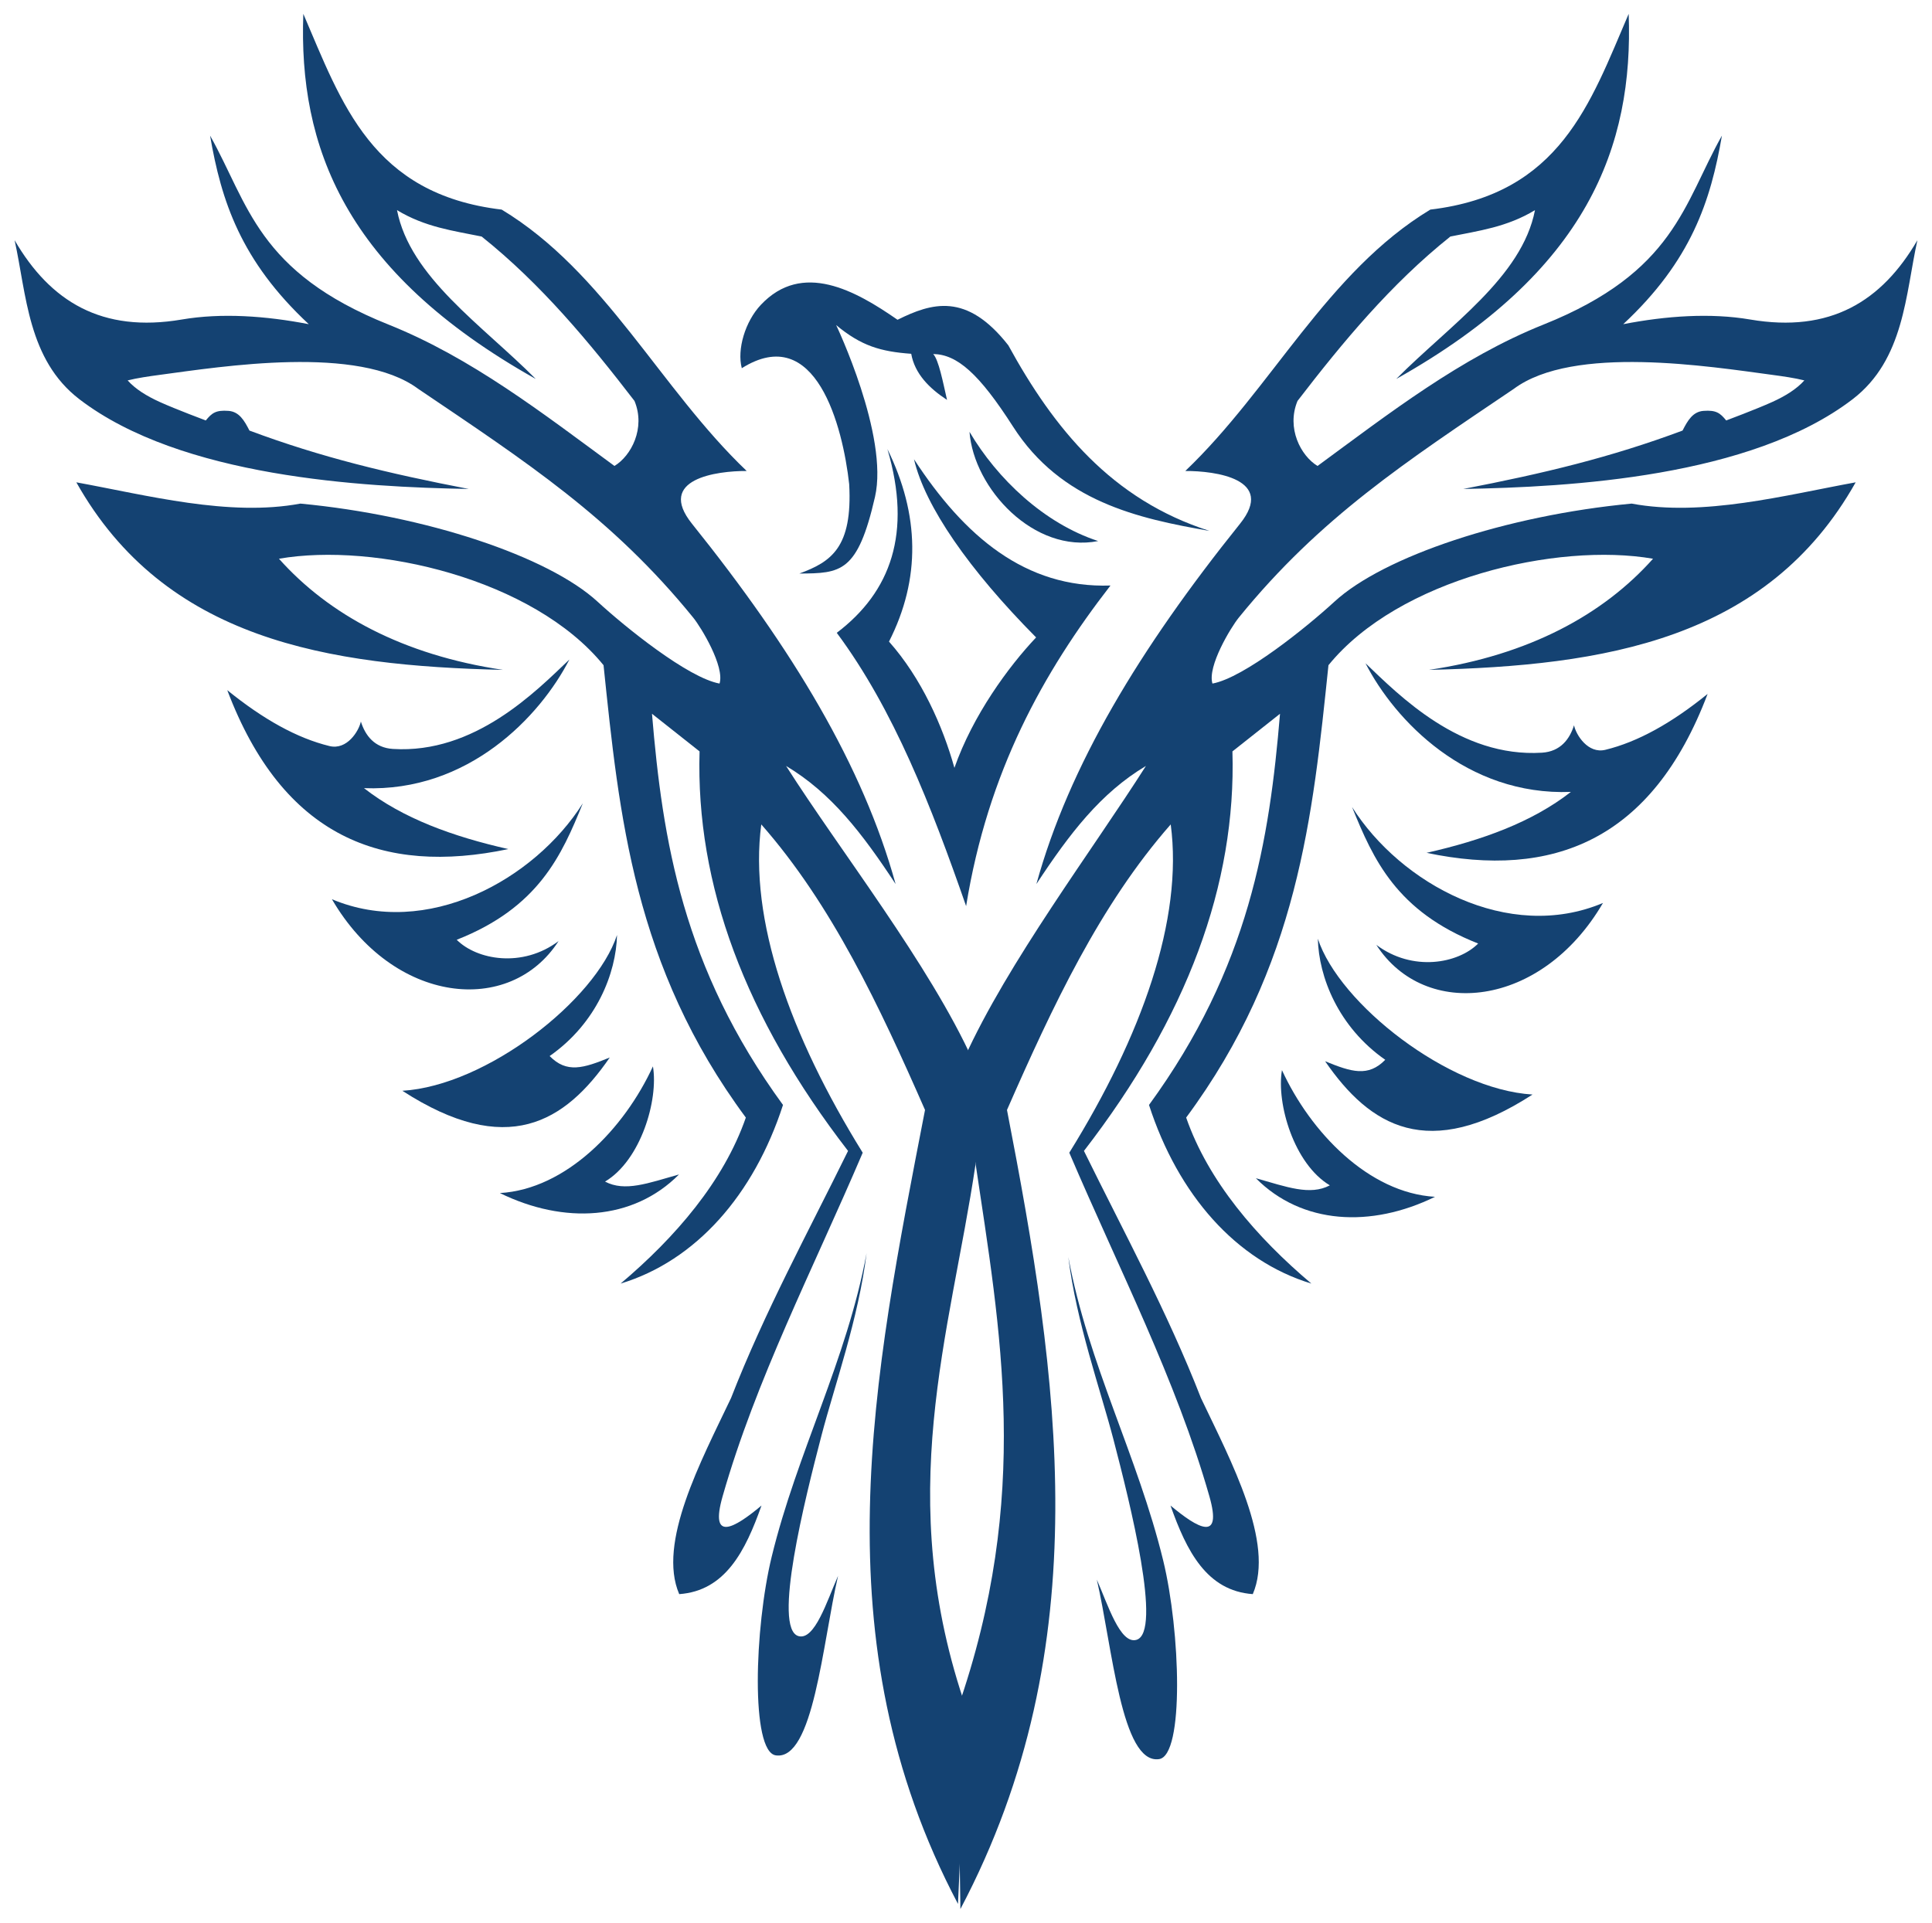
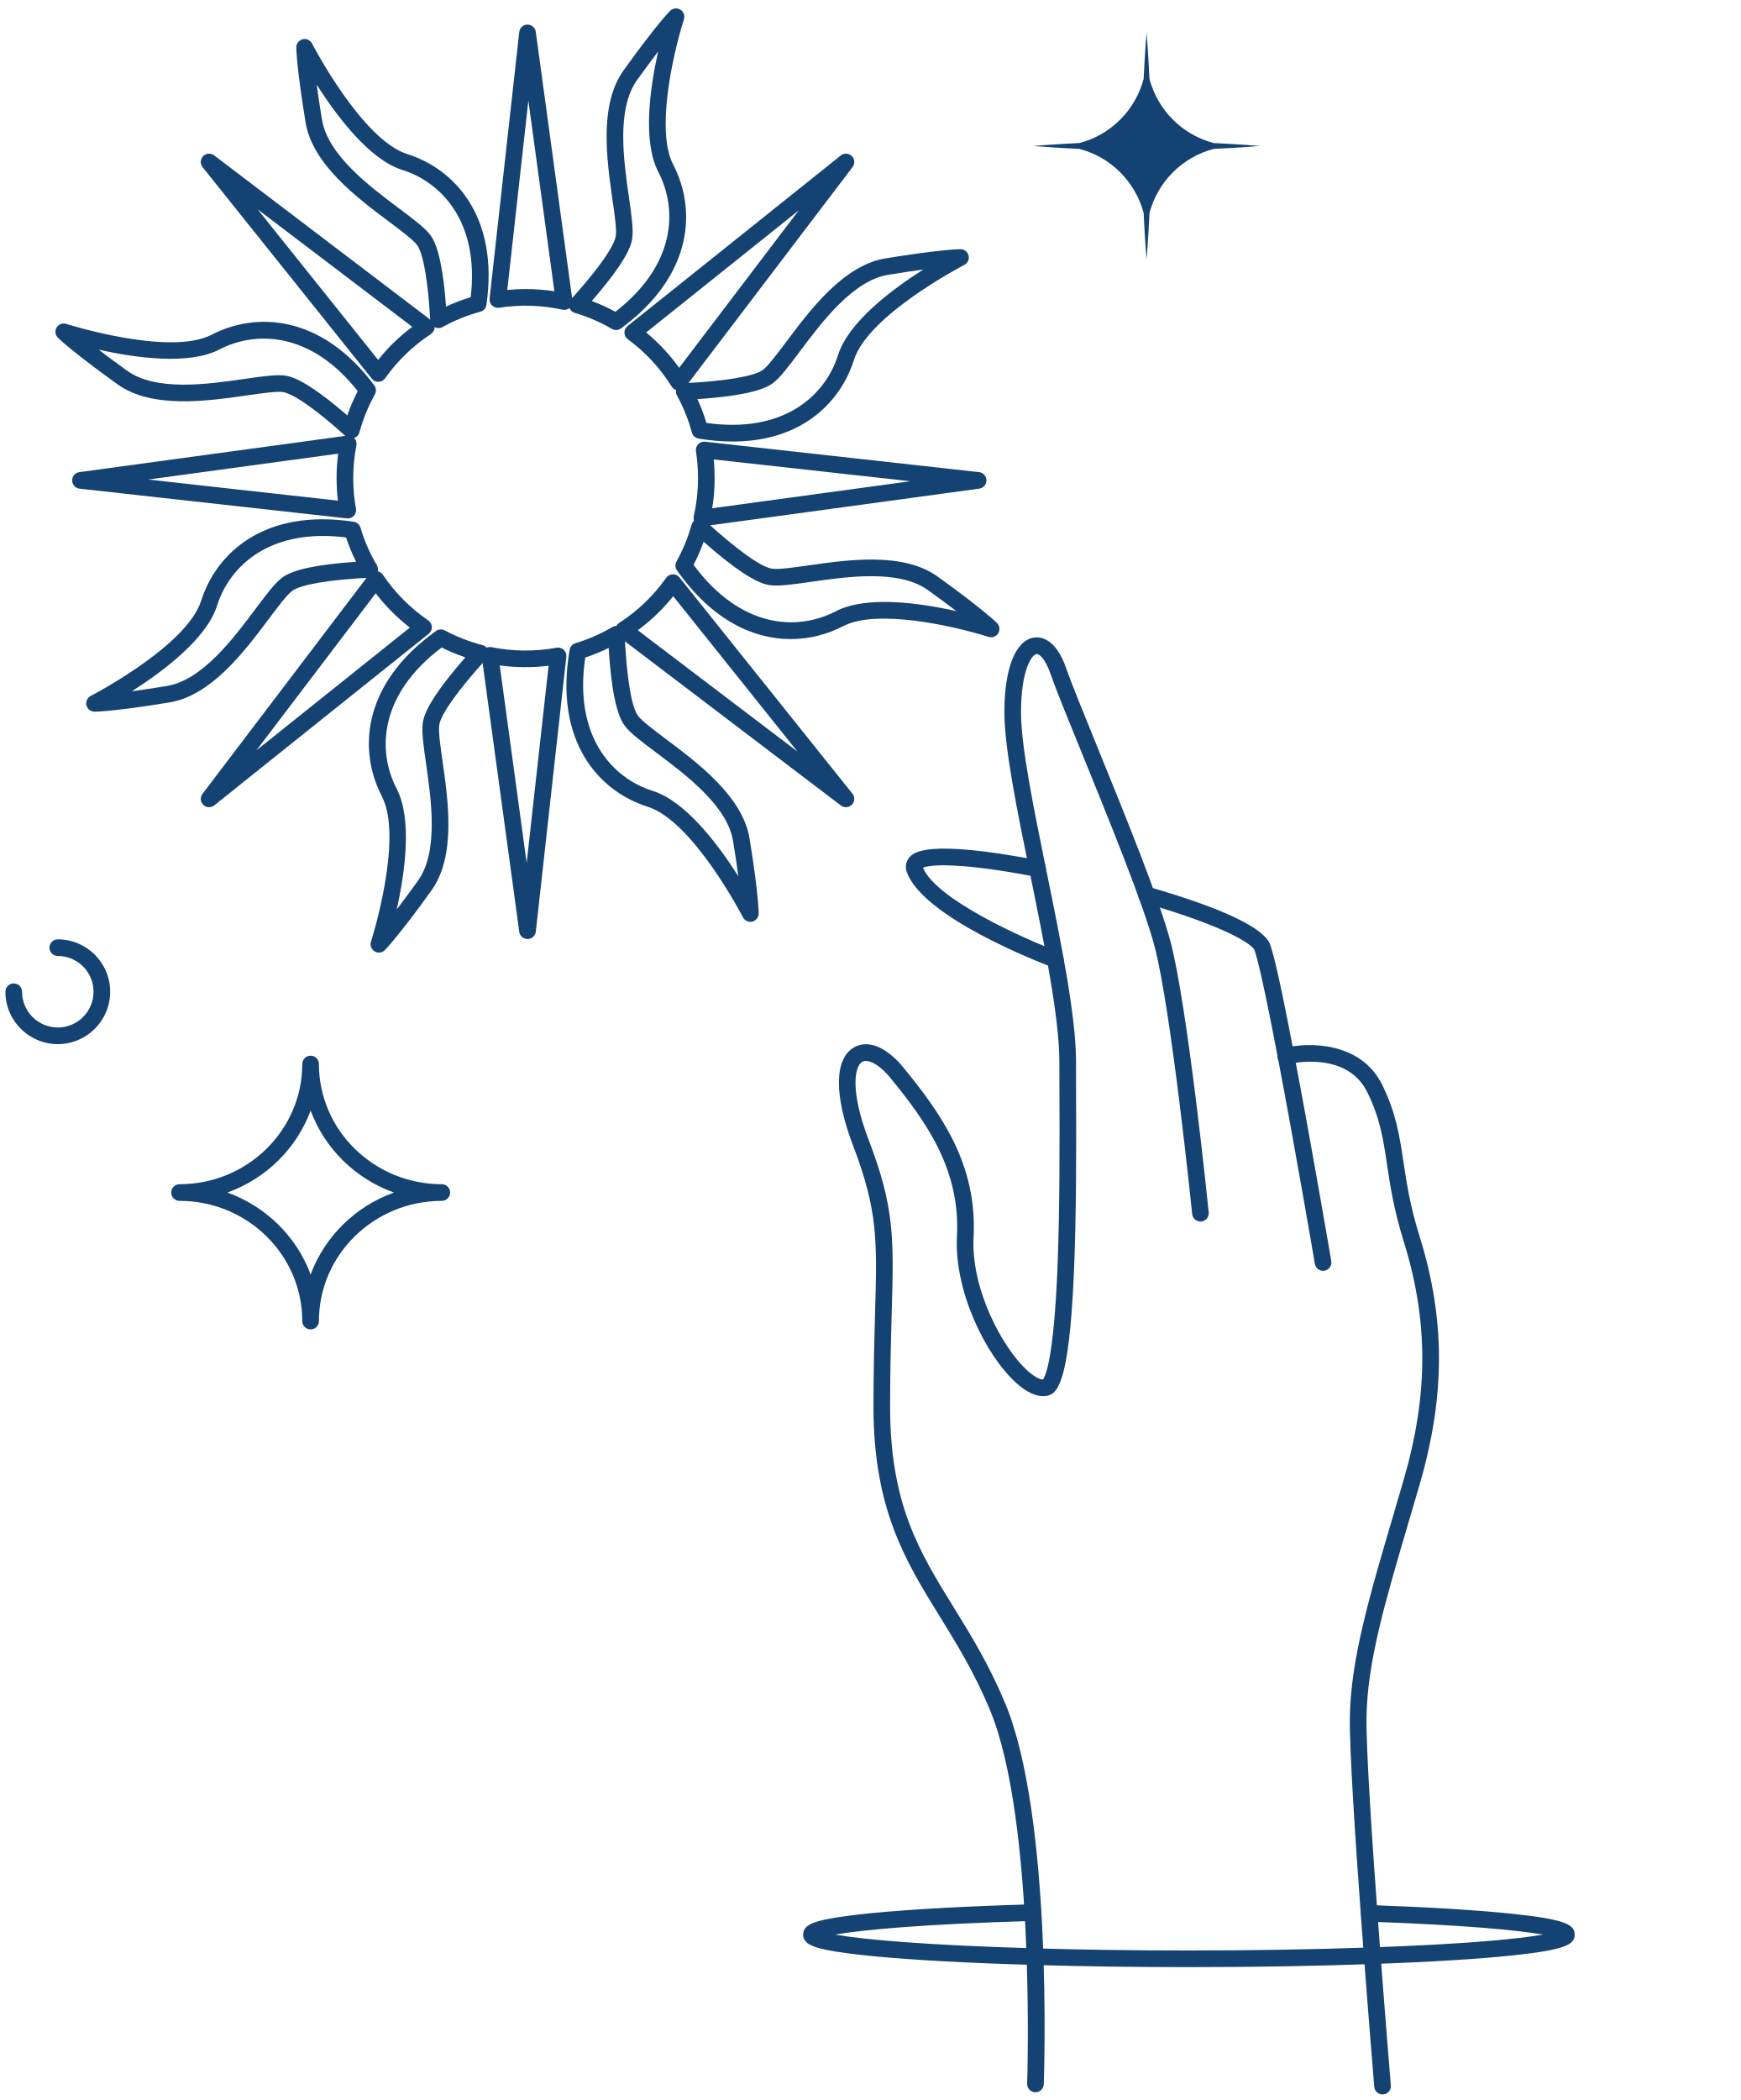
- <svg xmlns="http://www.w3.org/2000/svg" version="1.1" id="Layer_1" x="0px" y="0px" viewBox="-483.658 -571.689 1630.658 1623.45" enable-background="new -483.658 -571.689 1630.658 1623.45" xml:space="preserve">
-   <g>
-     <g id="layer1">
-       <g id="g6100">
-         <path id="path5097" fill="#144272" d="M-3.074-14.912c-28.324,27.019-79.985,79.806-148.948,75.511     c-15.61-0.972-23.39-11.437-27.051-23.132c-1.76,8.206-11.791,24.268-26.468,20.701     c-27.317-6.638-55.91-22.552-86.298-47.189c46.913,124.058,130.982,156.464,237.228,134.164     c-46.779-10.579-89.116-25.881-121.819-51.434C-88.461,97.097-27.833,33.397-3.074-14.912z" />
-         <path id="path5099" fill="#144272" d="M8.258,106.481c-40.972,64.813-131.934,114.703-211.774,80.986     c51.889,88.941,150.368,98.947,191.299,35.364c-30.604,22.968-69.058,15.842-85.962-1.115     C-29.187,194.525-9.683,150.764,8.258,106.481z" />
-         <path id="path5101" fill="#144272" d="M37.132,217.655C19.108,272.628-72.966,344.896-144.06,349.199     c88.126,57.024,137.185,26.925,175.066-28.105c-22.171,9.07-36.358,13.528-50.751-1.219     C20.019,292.071,36.393,249.799,37.132,217.655z" />
-         <path id="path5103" fill="#144272" d="M67.436,328.586c-24.079,52.448-73.176,103.691-129.186,106.962     c53.956,26.432,112.315,23.448,151.2-15.706c-26.056,7.332-45.626,14.885-62.437,6.018     C57.255,407.85,72.218,356.83,67.436,328.586z" />
-         <path id="path5109" fill="#144272" d="M324.913,1035.697c-117.493-222.659-71.507-444.977-27.831-670.316     c-38.36-87.367-78.5-173.114-138.196-241.064c-10.643,80.088,24.338,178.323,85.607,277.168     c-42.286,99.027-90.164,191.665-118.25,290.091c-11.085,38.846,9.475,27.307,32.816,7.789     c-13.564,38.382-30.522,71.999-69.442,74.782c-18.614-43.218,18.34-112.186,43.744-165.55     c28.389-72.848,64.925-139.755,98.759-208.631c-86.887-112.489-128.639-224.918-125.324-337.287L66.635,30.905     c8.91,106.604,25.893,214.214,110.58,330.259c-24.574,75.899-73.544,131.561-137.047,150.797     c46.258-39.085,87.015-86.402,105.681-140.142C51.27,244.088,38.991,117.003,25.749-10.091     c-59.245-72.958-192.898-103.96-273.957-89.887c42.016,47.151,104.584,81.25,189.118,93.831     C-206.892-9.595-344.379-31.379-419.235-164.491c59.852,10.92,128.905,29.233,189.105,17.963     c105.823,9.99,209.301,44.579,250.834,82.796C43.989-42.308,96.924,0.512,123.655,5.406     c4.485-14.389-15.5-47.402-22.243-55.703C32.727-134.867-39.675-181.876-130.697-243.406     c-50.261-37.376-165.203-18.901-218.706-11.726c-8.08,1.083-18.477,2.558-26.518,4.599     c6.539,7.308,16.006,13.191,27.225,18.27c13.55,6.133,38.734,15.542,38.734,15.542     c5.133-6.282,8.426-8.886,19.164-8.088c9.02,0.67,13.353,8.135,17.682,16.621     c60.654,22.641,117.195,36.203,185.092,49.303c-89.932-1.597-242.624-9.946-328.535-75.682     c-43.824-33.532-44.679-88.783-54.778-134.331c30.134,51.776,73.628,78.468,141.176,66.948     c33.434-5.702,70.916-3.071,107.119,3.955c-57.462-53.578-73.849-104.121-83.306-159.204     c32.454,57.677,39.739,115.155,150.642,159.54c69.909,27.979,130.383,75.077,190.664,119.347     c14.078-8.48,26.452-31.889,16.907-54.892C14.069-282.375-26.919-331.933-77.141-371.997     c-23.813-4.858-47.628-7.862-71.427-22.289c11.039,56.663,71.925,97.027,117.101,142.528     C-193.587-342.721-231.731-448.789-227.648-560c32.417,75.428,57.731,152.255,167.419,165.26     C26.983-342.02,73.462-243.766,146.578-174.063c-25.162-0.118-76.577,6.673-46.164,44.568     c84.878,105.759,144.295,204.338,171.842,304.153c-28.045-42.646-54.251-76.902-92.446-99.71     c44.885,70.703,121.134,167.776,157.683,248.671l2.186,87.925c-21.292,143.478-70.227,280.076-7.371,460.248     L324.913,1035.697z" />
-         <path id="path5111" fill="#144272" d="M247.749,486.37c-16.824,90.672-58.619,168.077-80.07,256.164     c-14.619,60.033-17.806,164.608,3.438,167.73c31.817,4.693,39.454-94.841,52.571-151.542     c-9.292,21.056-19.674,54.71-33.393,50.859c-22.078-6.196,5.377-115.614,19.455-169.547     C220.547,598.669,240.905,541.691,247.749,486.37z" />
-         <path id="path5113" fill="#144272" d="M190.985-87.469c27.012-9.895,45.011-22.092,42.094-75.457     c-5.413-48.841-28.137-137.204-90.643-97.91c-4.185-15.838,2.86-39.438,16.061-53.472     c34.969-37.179,79.787-12.153,115.384,12.586c28.844-14.258,58.237-23.429,93.483,21.535     c38.499,70.293,87.228,130.384,169.812,156.709c-60.549-10.519-125.302-24.814-165.811-88.066     c-28.666-44.76-47.206-60.971-67.387-61.26c4.668,4.946,8.23,23.655,11.675,38.724     c-15.007-9.792-27.239-22.114-30.222-38.922c-25.709-1.868-42.135-6.585-63.353-24.24     c0,0,44.593,93.5,32.785,145.052C240.168-88.033,225.937-87.71,190.985-87.469z" />
-         <path id="path5115" fill="#144272" d="M334.624-207.125c23.413,39.689,62.912,77.295,108.589,92.222     C389.082-104.258,338.267-159.139,334.624-207.125z" />
-         <path id="path5117" fill="#144272" d="M287.781-183.975c42.41,65.02,93.983,109.043,165.827,106.612     C396.852-4.103,350.144,79.712,331.769,193.288C302.474,109.165,270.793,27.468,222.591-37.436     c45.682-34.623,63.604-84.324,42.763-155.08c27.166,55.29,28.26,109.48,1.331,162.49     c27.389,30.872,45.359,71.318,55.21,106.598c15.589-44.462,45.684-85.513,68.95-110.113     C334.418-90.454,297.125-144.054,287.781-183.975z" />
-         <path id="path5119" fill="#144272" d="M326.954,1040c117.495-222.66,82.98-449.278,39.31-674.616     c38.36-87.367,78.495-173.118,138.195-241.065c10.64,80.084-24.342,178.323-85.606,277.169     c42.285,99.024,90.164,191.662,118.247,290.085c11.082,38.848-9.473,27.311-32.819,7.791     c13.57,38.386,30.523,72.004,69.444,74.781c18.616-43.215-18.339-112.184-43.743-165.545     c-28.386-72.848-64.925-139.758-98.76-208.635c86.886-112.488,128.643-224.916,125.325-337.285l40.161-31.774     c-8.912,106.601-25.892,214.214-110.581,330.257c24.573,75.902,73.547,131.565,137.047,150.801     c-46.256-39.086-87.018-86.404-105.68-140.148C612.072,244.09,624.355,117.004,637.595-10.091     c59.245-72.958,192.895-103.961,273.956-89.887C869.536-52.827,806.966-18.727,722.436-6.147     c147.8-3.447,285.289-25.232,360.142-158.344c-59.852,10.92-128.907,29.233-189.102,17.963     c-105.825,9.99-209.301,44.579-250.834,82.796C619.355-42.307,566.423,0.512,539.686,5.405     c-4.486-14.388,15.502-47.401,22.244-55.703c68.685-84.569,141.084-131.578,232.113-193.108     c50.261-37.377,165.202-18.901,218.702-11.726c8.081,1.084,18.477,2.558,26.519,4.599     c-6.537,7.308-16.004,13.191-27.225,18.27c-13.55,6.133-38.736,15.542-38.736,15.542     c-5.132-6.281-8.424-8.886-19.163-8.088c-9.018,0.67-13.352,8.135-17.679,16.621     c-60.657,22.641-117.198,36.203-185.091,49.303c89.933-1.596,242.621-9.946,328.531-75.682     c43.829-33.532,44.68-88.784,54.779-134.331c-30.134,51.776-73.626,78.468-141.177,66.948     c-33.432-5.702-70.915-3.071-107.118,3.955c57.464-53.578,73.85-104.121,83.304-159.204     c-32.449,57.677-39.739,115.155-150.637,159.54c-69.912,27.979-130.385,75.077-190.666,119.348     c-14.078-8.48-26.453-31.889-16.907-54.892c37.793-49.172,78.785-98.729,129.006-138.793     c23.814-4.858,47.629-7.862,71.43-22.288c-11.043,56.663-71.924,97.027-117.105,142.528     C856.93-342.721,895.072-448.789,890.989-560c-32.416,75.428-57.728,152.255-167.419,165.26     c-87.209,52.72-133.69,150.974-206.808,220.677c25.167-0.118,76.582,6.673,46.171,44.568     C478.053-23.736,418.636,74.843,391.088,174.659c28.043-42.648,54.252-76.903,92.447-99.711     c-44.884,70.705-116.749,165.89-153.295,246.785l9.202,86.938c21.294,143.479,47.813,282.499-15.041,462.669     L326.954,1040L326.954,1040z" />
-         <path id="path5121" fill="#144272" d="M668.85-11.742c28.324,27.019,79.985,79.806,148.948,75.511     c15.61-0.972,23.39-11.437,27.051-23.133c1.76,8.205,11.791,24.268,26.468,20.701     c27.317-6.638,55.91-22.552,86.298-47.189c-46.913,124.058-130.982,156.464-237.228,134.164     c46.779-10.579,89.116-25.881,121.819-51.434C754.237,100.267,693.609,36.567,668.85-11.742z" />
-         <path id="path5123" fill="#144272" d="M657.518,109.651c40.972,64.813,131.934,114.703,211.774,80.986     c-51.889,88.94-150.368,98.947-191.299,35.364c30.604,22.968,69.058,15.842,85.962-1.115     C694.962,197.694,675.459,153.934,657.518,109.651z" />
-         <path id="path5125" fill="#144272" d="M628.644,220.825c18.024,54.973,110.098,127.241,181.192,131.543     c-88.126,57.024-137.185,26.925-175.066-28.105c22.171,9.069,36.358,13.528,50.75-1.219     C645.757,295.241,629.383,252.969,628.644,220.825z" />
-         <path id="path5127" fill="#144272" d="M598.341,331.756c24.079,52.448,73.176,103.691,129.186,106.962     c-53.956,26.432-112.315,23.448-151.2-15.706c26.056,7.332,45.626,14.885,62.437,6.018     C608.521,411.02,593.558,360,598.341,331.756z" />
-         <path id="path5129" fill="#144272" d="M418.027,489.54c16.824,90.672,58.619,168.077,80.07,256.164     c14.62,60.033,17.807,164.608-3.438,167.731c-31.817,4.693-39.454-94.841-52.571-151.542     c9.291,21.056,19.674,54.71,33.393,50.859c22.078-6.196-5.377-115.614-19.455-169.547     C445.228,601.839,424.871,544.861,418.027,489.54z" />
+ <svg xmlns="http://www.w3.org/2000/svg" viewBox="0 0 796 960">
+   <g id="g10-copy">
+     <g id="g12">
+       <g id="g410">
+         <path id="path412" fill="#144272" stroke="none" d="M 554.935 68.071 C 567.703 67.476 575.994 66.728 575.994 66.728 C 575.994 66.728 567.703 65.992 554.935 65.396 C 540.602 61.645 529.312 50.362 525.563 36.026 C 524.968 23.261 524.24 14.985 524.24 14.985 C 524.24 14.985 523.49 23.261 522.917 36.026 C 519.146 50.362 507.878 61.645 493.544 65.396 C 480.777 65.992 472.485 66.728 472.485 66.728 C 472.485 66.728 480.777 67.476 493.544 68.071 C 507.878 71.811 519.146 83.106 522.917 97.428 C 523.49 110.207 524.24 118.485 524.24 118.485 C 524.24 118.485 524.968 110.207 525.563 97.428 C 529.312 83.106 540.602 71.811 554.935 68.071" />
+       </g>
+       <g id="g422">
+         <path id="path424" fill="#144272" stroke="none" d="M 240.317 132.138 C 244.765 132.138 249.172 132.48 253.478 133.14 L 241.585 45.979 L 231.945 132.544 C 234.742 132.276 237.54 132.138 240.317 132.138 Z M 257.966 141.67 C 257.684 141.67 257.403 141.632 257.121 141.57 C 247.944 139.515 237.982 139.173 228.222 140.68 C 227.035 140.859 225.868 140.479 225.002 139.668 C 224.157 138.843 223.714 137.678 223.855 136.499 L 237.419 14.618 C 237.62 12.704 239.23 11.259 241.142 11.233 C 243.034 11.233 244.704 12.615 244.966 14.517 L 261.729 137.348 C 261.89 138.577 261.447 139.819 260.522 140.668 C 259.817 141.314 258.891 141.67 257.966 141.67" />
+       </g>
+       <g id="g426">
+         <path id="path428" fill="#144272" stroke="none" d="M 117.786 95.678 L 172.892 164.535 C 177.412 158.845 182.623 153.786 188.485 149.401 Z M 172.971 174.55 C 171.827 174.55 170.721 174.019 170.011 173.117 L 92.642 76.425 C 91.438 74.929 91.556 72.774 92.878 71.392 C 94.221 70.022 96.392 69.858 97.911 71.025 L 197.228 146.497 C 198.215 147.245 198.768 148.424 198.728 149.653 C 198.689 150.897 198.037 152.024 197.011 152.709 C 188.761 158.134 181.735 164.928 176.07 172.941 C 175.399 173.916 174.274 174.512 173.09 174.538 C 173.05 174.55 173.011 174.55 172.971 174.55" />
+       </g>
+       <g id="g430">
+         <path id="path432" fill="#144272" stroke="none" d="M 67.741 219.22 L 154.502 228.866 C 154.092 225.481 153.897 222.032 153.897 218.56 C 153.897 214.783 154.131 211.03 154.619 207.38 Z M 159.011 237.003 C 158.874 237.003 158.737 236.992 158.601 236.978 L 36.374 223.389 C 34.461 223.174 33.017 221.578 32.997 219.651 C 32.958 217.736 34.364 216.101 36.296 215.835 L 158.698 199.141 C 159.909 198.975 161.138 199.42 161.977 200.306 C 162.836 201.206 163.188 202.449 162.953 203.665 C 161.977 208.445 161.509 213.464 161.509 218.56 C 161.509 223.315 161.919 228.003 162.758 232.504 C 162.973 233.695 162.622 234.913 161.802 235.787 C 161.08 236.56 160.065 237.003 159.011 237.003" />
+       </g>
+       <g id="g434">
+         <path id="path436" fill="#144272" stroke="none" d="M 171.779 271.218 L 117.228 343.028 L 187.385 286.899 C 181.546 282.361 176.317 277.113 171.779 271.218 Z M 95.605 369.002 C 94.638 369.002 93.691 368.633 92.961 367.924 C 91.58 366.581 91.422 364.425 92.587 362.903 L 168.82 262.535 C 169.57 261.558 170.734 260.976 171.957 261.026 C 173.18 261.065 174.305 261.685 175.015 262.699 C 180.618 270.977 187.622 278.013 195.81 283.616 C 196.796 284.3 197.408 285.415 197.447 286.618 C 197.487 287.824 196.974 288.978 196.007 289.726 L 97.973 368.165 C 97.282 368.723 96.454 369.002 95.605 369.002" />
+       </g>
+       <g id="g438">
+         <path id="path440" fill="#144272" stroke="none" d="M 228.497 304.192 L 240.803 394.497 L 250.836 304.343 C 243.296 305.268 235.735 305.194 228.497 304.192 Z M 241.184 429.266 C 239.294 429.266 237.666 427.872 237.424 425.984 L 220.253 300.085 C 220.092 298.868 220.514 297.638 221.419 296.801 C 222.324 295.953 223.571 295.597 224.777 295.85 C 234.187 297.778 244.442 297.929 254.475 296.103 C 255.641 295.888 256.868 296.244 257.753 297.069 C 258.637 297.879 259.06 299.071 258.939 300.262 L 244.985 425.882 C 244.763 427.796 243.155 429.242 241.245 429.266 C 241.224 429.266 241.205 429.266 241.184 429.266" />
+       </g>
+       <g id="g442">
+         <path id="path444" fill="#144272" stroke="none" d="M 291.614 288.113 L 364.632 343.584 L 307.803 272.547 C 303.097 278.441 297.68 283.651 291.614 288.113 Z M 386.804 369 C 385.988 369 385.172 368.747 384.482 368.226 L 282.85 290.991 C 281.867 290.244 281.302 289.064 281.344 287.822 C 281.386 286.58 282.034 285.44 283.08 284.768 C 291.53 279.328 298.767 272.384 304.603 264.155 C 305.293 263.181 306.402 262.585 307.594 262.547 C 308.744 262.495 309.936 263.04 310.669 263.978 L 389.753 362.825 C 390.966 364.323 390.861 366.477 389.502 367.845 C 388.77 368.606 387.787 369 386.804 369" />
+       </g>
+       <g id="g446">
+         <path id="path448" fill="#144272" stroke="none" d="M 326.343 210.029 C 326.62 212.856 326.748 215.721 326.748 218.56 C 326.748 223.2 326.386 227.826 325.641 232.351 L 416.25 219.993 Z M 320.894 240.641 C 319.83 240.641 318.809 240.198 318.085 239.398 C 317.233 238.487 316.914 237.206 317.191 235.99 C 318.489 230.322 319.149 224.467 319.149 218.56 C 319.149 214.465 318.83 210.334 318.213 206.289 C 318.042 205.123 318.404 203.931 319.234 203.082 C 320.043 202.22 321.192 201.803 322.384 201.928 L 447.646 215.834 C 449.561 216.038 451.009 217.634 451.03 219.561 C 451.051 221.476 449.646 223.111 447.752 223.377 L 321.405 240.603 C 321.235 240.628 321.065 240.641 320.894 240.641" />
+       </g>
+       <g id="g450">
+         <path id="path452" fill="#144272" stroke="none" d="M 295.441 151.981 C 301.172 156.698 306.213 162.109 310.521 168.131 L 365.176 96.208 Z M 310.312 178.486 C 310.25 178.486 310.187 178.486 310.145 178.486 C 308.89 178.424 307.74 177.752 307.091 176.687 C 301.841 168.258 295.085 160.981 287.053 155.087 C 286.091 154.391 285.526 153.274 285.506 152.096 C 285.464 150.916 286.008 149.789 286.928 149.053 L 384.419 71.083 C 385.925 69.878 388.079 69.993 389.46 71.324 C 390.84 72.667 390.987 74.823 389.836 76.344 L 313.345 176.978 C 312.613 177.93 311.505 178.486 310.312 178.486" />
+       </g>
+       <g id="g454">
+         <path id="path456" fill="#144272" stroke="none" d="M 218.633 138.84 L 218.653 138.84 Z M 144.797 38.687 C 145.374 43.021 146.171 48.319 147.227 54.709 C 149.876 70.859 168.798 85.042 182.621 95.398 C 189.174 100.304 194.353 104.184 196.843 107.53 C 200.349 112.297 202.719 123.248 203.934 140.158 C 207.559 138.459 211.323 137.027 215.207 135.862 C 219.291 101.547 201.882 83.318 183.916 77.679 C 168.838 72.924 153.919 53.022 144.797 38.687 Z M 200.488 149.996 C 199.87 149.996 199.233 149.83 198.656 149.514 C 197.5 148.88 196.763 147.701 196.704 146.383 C 195.767 128.711 193.536 115.884 190.728 112.055 C 188.915 109.61 183.637 105.666 178.06 101.483 C 163.201 90.355 142.845 75.117 139.718 55.95 C 135.535 30.572 135.475 21.991 135.475 21.637 C 135.475 19.888 136.69 18.352 138.403 17.948 C 140.096 17.53 141.869 18.341 142.665 19.9 C 142.904 20.344 165.511 63.899 186.207 70.426 C 207.559 77.133 228.294 98.77 222.398 139.385 C 222.179 140.881 221.103 142.11 219.629 142.503 C 213.554 144.138 207.738 146.496 202.36 149.5 C 201.783 149.83 201.145 149.996 200.488 149.996" />
+       </g>
+       <g id="g458">
+         <path id="path460" fill="#144272" stroke="none" d="M 127.546 171.534 C 128.661 171.534 129.699 171.596 130.599 171.735 C 136.393 172.598 145.866 178.707 158.785 189.901 C 160.116 186.086 161.721 182.371 163.561 178.797 C 142.206 151.696 117.015 151.075 100.299 159.758 C 86.284 167.059 61.68 163.547 45.101 159.846 C 48.585 162.508 52.872 165.703 58.137 169.48 C 71.408 179.024 94.818 175.665 111.926 173.207 C 118.268 172.295 123.552 171.534 127.546 171.534 Z M 160.664 200.448 C 159.744 200.448 158.824 200.105 158.12 199.471 C 138.996 182.232 131.715 179.596 129.483 179.253 C 126.449 178.809 119.931 179.749 113.002 180.737 C 94.642 183.374 69.451 186.985 53.694 175.654 C 32.809 160.645 26.702 154.636 26.467 154.383 C 25.214 153.14 24.98 151.214 25.9 149.717 C 26.8 148.209 28.62 147.524 30.304 148.071 C 30.773 148.223 77.554 163.027 96.795 153.001 C 116.643 142.696 146.61 143.367 171.136 176.161 C 172.017 177.351 172.134 178.973 171.41 180.279 C 168.376 185.73 166.008 191.575 164.324 197.647 C 163.992 198.913 162.993 199.915 161.721 200.295 C 161.388 200.397 161.016 200.448 160.664 200.448" />
+       </g>
+       <g id="g462">
+         <path id="path464" fill="#144272" stroke="none" d="M 147.667 245.008 C 119.63 245.008 104.339 260.687 99.229 276.9 C 94.471 291.984 74.598 306.891 60.266 316.019 C 64.593 315.435 69.88 314.648 76.262 313.597 C 92.415 310.96 106.59 292.035 116.928 278.231 C 121.862 271.653 125.758 266.455 129.126 263.97 C 133.942 260.383 145.259 257.987 162.802 256.822 C 161.039 253.258 159.512 249.544 158.24 245.705 C 154.539 245.235 151.015 245.008 147.667 245.008 Z M 43.233 325.334 C 41.47 325.334 39.943 324.13 39.532 322.419 C 39.121 320.722 39.924 318.946 41.49 318.147 C 41.94 317.92 85.445 295.306 91.984 274.619 C 98.778 253.068 120.668 232.254 161.725 238.517 C 163.193 238.733 164.387 239.784 164.818 241.192 C 166.62 247.263 169.126 253.031 172.297 258.343 C 172.983 259.482 173.002 260.902 172.376 262.083 C 171.73 263.261 170.535 264.021 169.204 264.086 C 150.839 264.947 137.545 267.191 133.648 270.081 C 131.162 271.905 127.207 277.192 123.017 282.793 C 111.896 297.638 96.664 317.971 77.496 321.102 C 52.121 325.284 43.585 325.334 43.233 325.334" />
+       </g>
+       <g id="g466">
+         <path id="path468" fill="#144272" stroke="none" d="M 197.092 330.794 L 197.092 330.794 Z M 201.925 296.009 C 173.304 317.597 172.429 343.354 181.339 360.505 C 188.639 374.525 185.099 399.168 181.399 415.748 C 184.064 412.262 187.286 407.952 191.065 402.667 C 200.592 389.406 197.231 366.032 194.785 348.971 C 193.631 340.806 192.696 334.368 193.333 330.223 C 194.248 324.15 200.791 314.174 212.785 300.51 C 209.046 299.255 205.426 297.745 201.925 296.009 Z M 173.244 435.471 C 172.568 435.471 171.892 435.282 171.275 434.914 C 169.764 434.001 169.088 432.175 169.624 430.503 C 169.784 430.033 184.601 383.247 174.597 364.017 C 164.016 343.684 164.95 313.148 199.36 288.454 C 200.533 287.605 202.104 287.504 203.377 288.188 C 208.767 291.078 214.555 293.335 220.582 294.907 C 221.874 295.249 222.889 296.225 223.267 297.504 C 223.645 298.785 223.327 300.168 222.432 301.156 C 209.642 315.162 201.587 326.458 200.851 331.362 C 200.851 331.362 200.851 331.362 200.851 331.376 C 200.394 334.394 201.328 340.945 202.323 347.893 C 204.948 366.235 208.548 391.36 197.251 407.102 C 182.234 427.992 176.188 434.103 175.949 434.357 C 175.214 435.091 174.239 435.471 173.244 435.471" />
+       </g>
+       <g id="g470">
+         <path id="path472" fill="#144272" stroke="none" d="M 267.593 300.587 C 262.246 336.636 279.878 355.715 298.5 361.57 C 313.571 366.325 328.498 386.225 337.583 400.574 C 337.004 396.228 336.241 390.928 335.188 384.526 C 332.565 368.389 313.654 354.23 299.842 343.887 C 293.256 338.944 288.033 335.04 285.555 331.667 C 281.86 326.66 279.423 314.745 278.308 296.187 C 274.881 297.886 271.289 299.356 267.593 300.587 Z M 343.095 421.402 C 341.691 421.402 340.37 420.63 339.709 419.347 C 339.482 418.906 316.896 375.349 296.208 368.821 C 274.159 361.888 253.182 339.388 260.45 297.038 C 260.698 295.617 261.73 294.463 263.092 294.046 C 269.059 292.219 274.695 289.76 279.878 286.719 C 281.034 286.033 282.458 286.009 283.635 286.655 C 284.812 287.289 285.555 288.492 285.596 289.836 C 286.422 309.155 288.693 323.111 291.666 327.156 C 293.504 329.627 298.81 333.595 304.405 337.803 C 319.249 348.92 339.564 364.145 342.703 383.298 C 346.853 408.676 346.894 417.256 346.894 417.599 C 346.894 419.362 345.696 420.881 343.983 421.301 C 343.694 421.377 343.384 421.402 343.095 421.402" />
+       </g>
+       <g id="g474">
+         <path id="path476" fill="#144272" stroke="none" d="M 317.112 258.225 C 338.797 287.48 364.769 288.483 382.062 279.469 C 396.135 272.155 420.465 275.591 437.289 279.38 C 433.856 276.731 429.549 273.537 424.261 269.746 C 410.998 260.227 387.627 263.573 370.547 266.019 C 362.402 267.185 355.941 268.11 351.783 267.477 C 345.642 266.564 335.535 259.909 321.717 247.666 C 320.438 251.265 318.881 254.788 317.112 258.225 Z M 361.528 292.156 C 344.682 292.156 325.811 283.792 309.521 260.722 C 308.689 259.53 308.604 257.958 309.307 256.677 C 312.293 251.303 314.617 245.636 316.216 239.868 C 316.578 238.601 317.559 237.599 318.839 237.232 C 320.097 236.863 321.483 237.194 322.442 238.081 C 336.558 251.05 347.945 259.225 352.913 259.961 C 355.962 260.417 362.53 259.479 369.481 258.489 C 387.841 255.867 412.959 252.265 428.696 263.56 C 450.254 279.064 455.862 284.843 455.926 284.907 C 457.12 286.163 457.312 288.063 456.395 289.534 C 455.478 291.003 453.665 291.677 452.024 291.156 L 452.024 291.156 C 434.41 285.655 400.592 278.416 385.58 286.212 C 378.544 289.877 370.313 292.156 361.528 292.156" />
+       </g>
+       <g id="g478">
+         <path id="path480" fill="#144272" stroke="none" d="M 322.995 193.347 C 358.525 198.34 377.362 180.745 383.181 162.316 C 387.896 147.244 407.795 132.335 422.13 123.222 C 417.798 123.804 412.488 124.579 406.096 125.631 C 389.977 128.266 375.791 147.18 365.448 161.01 C 360.521 167.576 356.635 172.773 353.279 175.245 C 348.373 178.87 336.799 181.278 318.875 182.444 C 320.51 185.993 321.891 189.644 322.995 193.347 Z M 335.036 201.838 C 330.152 201.838 324.949 201.409 319.406 200.496 C 317.919 200.254 316.73 199.164 316.348 197.733 C 314.776 191.888 312.482 186.184 309.531 180.784 C 308.893 179.643 308.915 178.25 309.552 177.107 C 310.189 175.967 311.378 175.232 312.695 175.168 C 331.32 174.293 344.805 172.038 348.756 169.122 C 351.198 167.308 355.169 162.037 359.353 156.446 C 370.481 141.59 385.708 121.258 404.864 118.113 C 430.285 113.967 438.822 113.918 439.162 113.918 C 440.925 113.918 442.454 115.122 442.857 116.834 C 443.282 118.531 442.475 120.307 440.904 121.105 C 440.458 121.332 396.922 143.909 390.423 164.596 C 384.434 183.572 366.892 201.838 335.036 201.838" />
+       </g>
+       <g id="g482">
+         <path id="path484" fill="#144272" stroke="none" d="M 270.561 137.601 C 274.327 138.995 277.93 140.643 281.369 142.532 C 309.106 121.047 309.823 95.619 301.061 78.746 C 293.713 64.689 297.151 40.389 300.918 23.555 C 298.277 27.016 295.104 31.288 291.317 36.547 C 281.779 49.832 285.135 73.245 287.592 90.332 C 288.759 98.471 289.68 104.884 289.066 109.017 C 288.738 111.272 287.756 117.864 270.561 137.601 Z M 281.656 150.874 C 281.001 150.874 280.325 150.696 279.732 150.341 C 274.532 147.273 268.841 144.815 262.823 143.028 C 261.554 142.659 260.592 141.67 260.224 140.403 C 259.876 139.148 260.183 137.791 261.063 136.827 C 278.544 117.51 281.205 110.157 281.553 107.901 C 282.004 104.859 281.062 98.331 280.059 91.423 C 277.439 73.043 273.816 47.879 285.156 32.111 C 300.775 10.36 306.486 4.869 306.527 4.82 C 307.816 3.678 309.7 3.527 311.132 4.452 C 312.586 5.377 313.22 7.152 312.709 8.787 C 307.202 26.406 299.976 60.227 307.796 75.235 C 318.235 95.302 317.437 125.507 283.928 150.137 C 283.252 150.62 282.454 150.874 281.656 150.874" />
+       </g>
+       <g id="g486">
+         <path id="path488" fill="#144272" stroke="none" d="M 103.965 545.162 C 121.609 551.511 135.613 565.304 142.022 582.632 C 148.451 565.304 162.455 551.511 180.099 545.162 C 162.455 538.822 148.451 525.032 142.022 507.704 C 135.613 525.032 121.609 538.822 103.965 545.162 Z M 142.022 607.731 C 139.925 607.731 138.204 606.018 138.204 603.927 C 138.204 573.62 113.044 548.964 82.088 548.964 C 79.971 548.964 78.27 547.267 78.27 545.162 C 78.27 543.069 79.971 541.358 82.088 541.358 C 113.044 541.358 138.204 516.716 138.204 486.407 C 138.204 484.316 139.925 482.605 142.022 482.605 C 144.119 482.605 145.82 484.316 145.82 486.407 C 145.82 516.716 171.04 541.358 202.016 541.358 C 204.112 541.358 205.813 543.069 205.813 545.162 C 205.813 547.267 204.112 548.964 202.016 548.964 C 171.04 548.964 145.82 573.62 145.82 603.927 C 145.82 606.018 144.119 607.731 142.022 607.731" />
+       </g>
+       <g id="g490">
+         <path id="path492" fill="#144272" stroke="none" d="M 473.43 956.462 C 473.386 956.462 473.342 956.462 473.298 956.462 C 471.195 956.386 469.552 954.624 469.639 952.519 C 469.661 951.327 473.692 832.212 452.572 781.544 C 445.495 764.546 437.411 751.464 429.589 738.801 C 414.055 713.651 399.376 689.909 399.376 643.072 C 399.376 625.539 399.792 611.52 400.099 600.265 C 401.063 567.216 401.435 553.541 390.108 523.877 C 381.301 500.897 381.41 484.061 390.415 478.84 C 396.834 475.113 405.313 478.549 413.069 488.029 C 430.268 509.047 446.897 532.332 445.145 565.505 C 443.874 589.49 458.509 616.274 469.574 626.39 C 472.926 629.457 475.424 630.585 476.826 630.649 C 477.987 629.203 481.821 621.357 483.508 579.475 C 484.604 552.311 484.494 520.023 484.406 498.653 C 484.384 493.62 484.362 489.094 484.362 485.229 C 484.362 465.276 477.614 432.103 471.085 400.021 C 464.973 370.103 459.232 341.836 459.232 325.662 C 459.232 305.685 464.228 292.908 472.597 291.488 C 475.445 291.006 482.566 291.398 487.43 305.343 C 489.796 312.162 495.383 325.84 501.824 341.685 C 514.4 372.564 530.044 410.997 535.193 430.492 C 542.992 459.926 552.26 550.383 552.654 554.224 C 552.873 556.317 551.362 558.179 549.258 558.396 C 547.199 558.61 545.315 557.09 545.096 554.997 C 545.008 554.06 535.499 461.295 527.853 432.445 C 522.814 413.418 507.258 375.239 494.77 344.548 C 488.284 328.616 482.675 314.85 480.243 307.839 C 477.877 301.007 475.073 298.775 473.868 298.992 C 471.655 299.358 466.835 306.597 466.835 325.662 C 466.835 341.062 472.509 368.964 478.535 398.498 C 485.151 430.961 491.987 464.516 491.987 485.229 C 491.987 489.081 491.987 493.607 492.009 498.627 C 492.096 521.178 492.228 555.252 490.957 583.342 C 488.723 632.575 483.486 637.417 478.294 638.153 C 474.218 638.735 469.552 636.669 464.425 632.005 C 450.468 619.227 436.227 590.022 437.542 565.1 C 439.163 534.652 423.432 512.71 407.176 492.847 C 401.479 485.886 396.484 484.112 394.227 485.417 C 390.699 487.459 388.574 498.677 397.207 521.165 C 409.103 552.235 408.687 566.355 407.701 600.479 C 407.395 611.686 406.978 625.64 406.978 643.072 C 406.978 687.74 420.452 709.558 436.074 734.809 C 444.027 747.711 452.265 761.061 459.583 778.617 C 481.339 830.816 477.417 947.841 477.242 952.799 C 477.154 954.852 475.467 956.462 473.43 956.462" />
+       </g>
+       <g id="g494">
+         <path id="path496" fill="#144272" stroke="none" d="M 604.936 580.941 C 603.134 580.941 601.532 579.635 601.198 577.772 C 601.109 577.254 592.074 524.216 584.084 482.549 C 577.809 449.642 574.938 438.221 573.625 434.445 C 572.713 431.732 560.962 423.707 523.175 412.742 C 521.172 412.159 520.015 410.043 520.593 408.027 C 521.172 406.011 523.286 404.858 525.311 405.441 C 559.516 415.366 578.209 424.303 580.813 431.972 C 582.86 437.803 586.443 454.347 591.562 481.118 C 599.551 522.86 608.608 575.972 608.698 576.506 C 609.054 578.571 607.652 580.536 605.582 580.892 C 605.382 580.928 605.159 580.941 604.936 580.941" />
+       </g>
+       <g id="g498">
+         <path id="path500" fill="#144272" stroke="none" d="M 482.516 442.409 C 482.086 442.409 481.613 442.334 481.183 442.168 C 475.14 439.886 421.939 419.352 414.606 398.626 C 413.767 396.218 414.197 393.796 415.767 391.983 C 417.595 389.855 423.229 383.352 475.076 393.353 C 477.14 393.745 478.495 395.749 478.086 397.803 C 477.699 399.869 475.699 401.224 473.635 400.82 C 438.282 393.999 425.014 395.304 422.025 396.674 C 428.132 411.352 468.582 429.289 483.871 435.044 C 485.828 435.779 486.817 437.973 486.086 439.938 C 485.505 441.471 484.043 442.409 482.516 442.409" />
+       </g>
+       <g id="g502">
+         <path id="path504" fill="#144272" stroke="none" d="M 632.137 957.46 C 630.174 957.46 628.504 955.963 628.346 953.975 C 627.872 948.282 616.766 814.411 617.195 785.078 C 617.556 758.748 626.111 729.758 636.945 693.049 C 638.503 687.738 640.128 682.237 641.776 676.531 C 653.152 637.477 653.152 603.835 641.799 567.442 C 637.284 552.966 635.636 542.039 634.192 532.392 C 632.431 520.629 631.032 511.336 625.253 499.459 C 615.773 480.002 589.86 486.25 588.754 486.516 C 586.722 487.024 584.668 485.794 584.149 483.767 C 583.63 481.726 584.872 479.659 586.88 479.153 C 598.257 476.262 622.319 476.097 632.093 496.125 C 638.39 509.054 639.925 519.336 641.708 531.263 C 643.13 540.631 644.71 551.267 649.067 565.173 C 660.894 603.088 660.894 638.086 649.089 678.662 C 647.419 684.379 645.794 689.88 644.236 695.205 C 633.153 732.763 625.14 759.904 624.801 785.18 C 624.395 814.145 635.817 951.959 635.93 953.341 C 636.11 955.431 634.53 957.27 632.454 957.446 C 632.341 957.46 632.228 957.46 632.137 957.46" />
+       </g>
+       <g id="g506">
+         <path id="path508" fill="#144272" stroke="none" d="M 26.426 477.315 C 13.228 477.315 2.478 466.578 2.478 453.369 C 2.478 451.266 4.172 449.566 6.281 449.566 C 8.371 449.566 10.084 451.266 10.084 453.369 C 10.084 462.384 17.408 469.709 26.426 469.709 C 35.444 469.709 42.767 462.384 42.767 453.369 C 42.767 444.357 35.444 437.018 26.426 437.018 C 24.317 437.018 22.623 435.32 22.623 433.215 C 22.623 431.124 24.317 429.413 26.426 429.413 C 39.642 429.413 50.373 440.161 50.373 453.369 C 50.373 466.578 39.642 477.315 26.426 477.315" />
+       </g>
+       <g id="g514">
+         <path id="path516" fill="#144272" stroke="none" d="M 543.62 899.256 C 518.644 899.256 494.93 898.926 473.118 898.267 C 443.028 897.419 417.456 896.024 399.154 894.249 C 389.888 893.348 382.687 892.373 377.71 891.334 C 372.389 890.217 367.206 888.761 367.206 884.387 C 367.206 880.014 372.366 878.555 377.641 877.44 C 382.55 876.413 389.682 875.438 398.856 874.537 C 416.952 872.775 442.317 871.395 472.178 870.532 C 474.265 870.431 476.031 872.129 476.077 874.22 C 476.146 876.326 474.495 878.073 472.408 878.138 C 420.873 879.621 393.925 882.27 381.838 884.387 C 393.994 886.504 421.24 889.178 473.348 890.674 C 495.09 891.32 518.736 891.651 543.62 891.651 C 573.16 891.651 602.104 891.155 627.354 890.231 C 671.091 888.697 694.53 886.328 705.493 884.387 C 694.393 882.435 670.586 880.039 625.933 878.479 C 623.846 878.404 622.194 876.642 622.263 874.537 C 622.355 872.447 624.144 870.835 626.208 870.874 C 653.087 871.826 675.747 873.207 691.664 874.892 C 715.882 877.44 719.988 879.887 719.988 884.387 C 719.988 888.873 715.952 891.295 692.076 893.857 C 676.366 895.529 654.074 896.91 627.607 897.836 C 602.31 898.76 573.252 899.256 543.62 899.256" />
      </g>
    </g>
  </g>
</svg>
